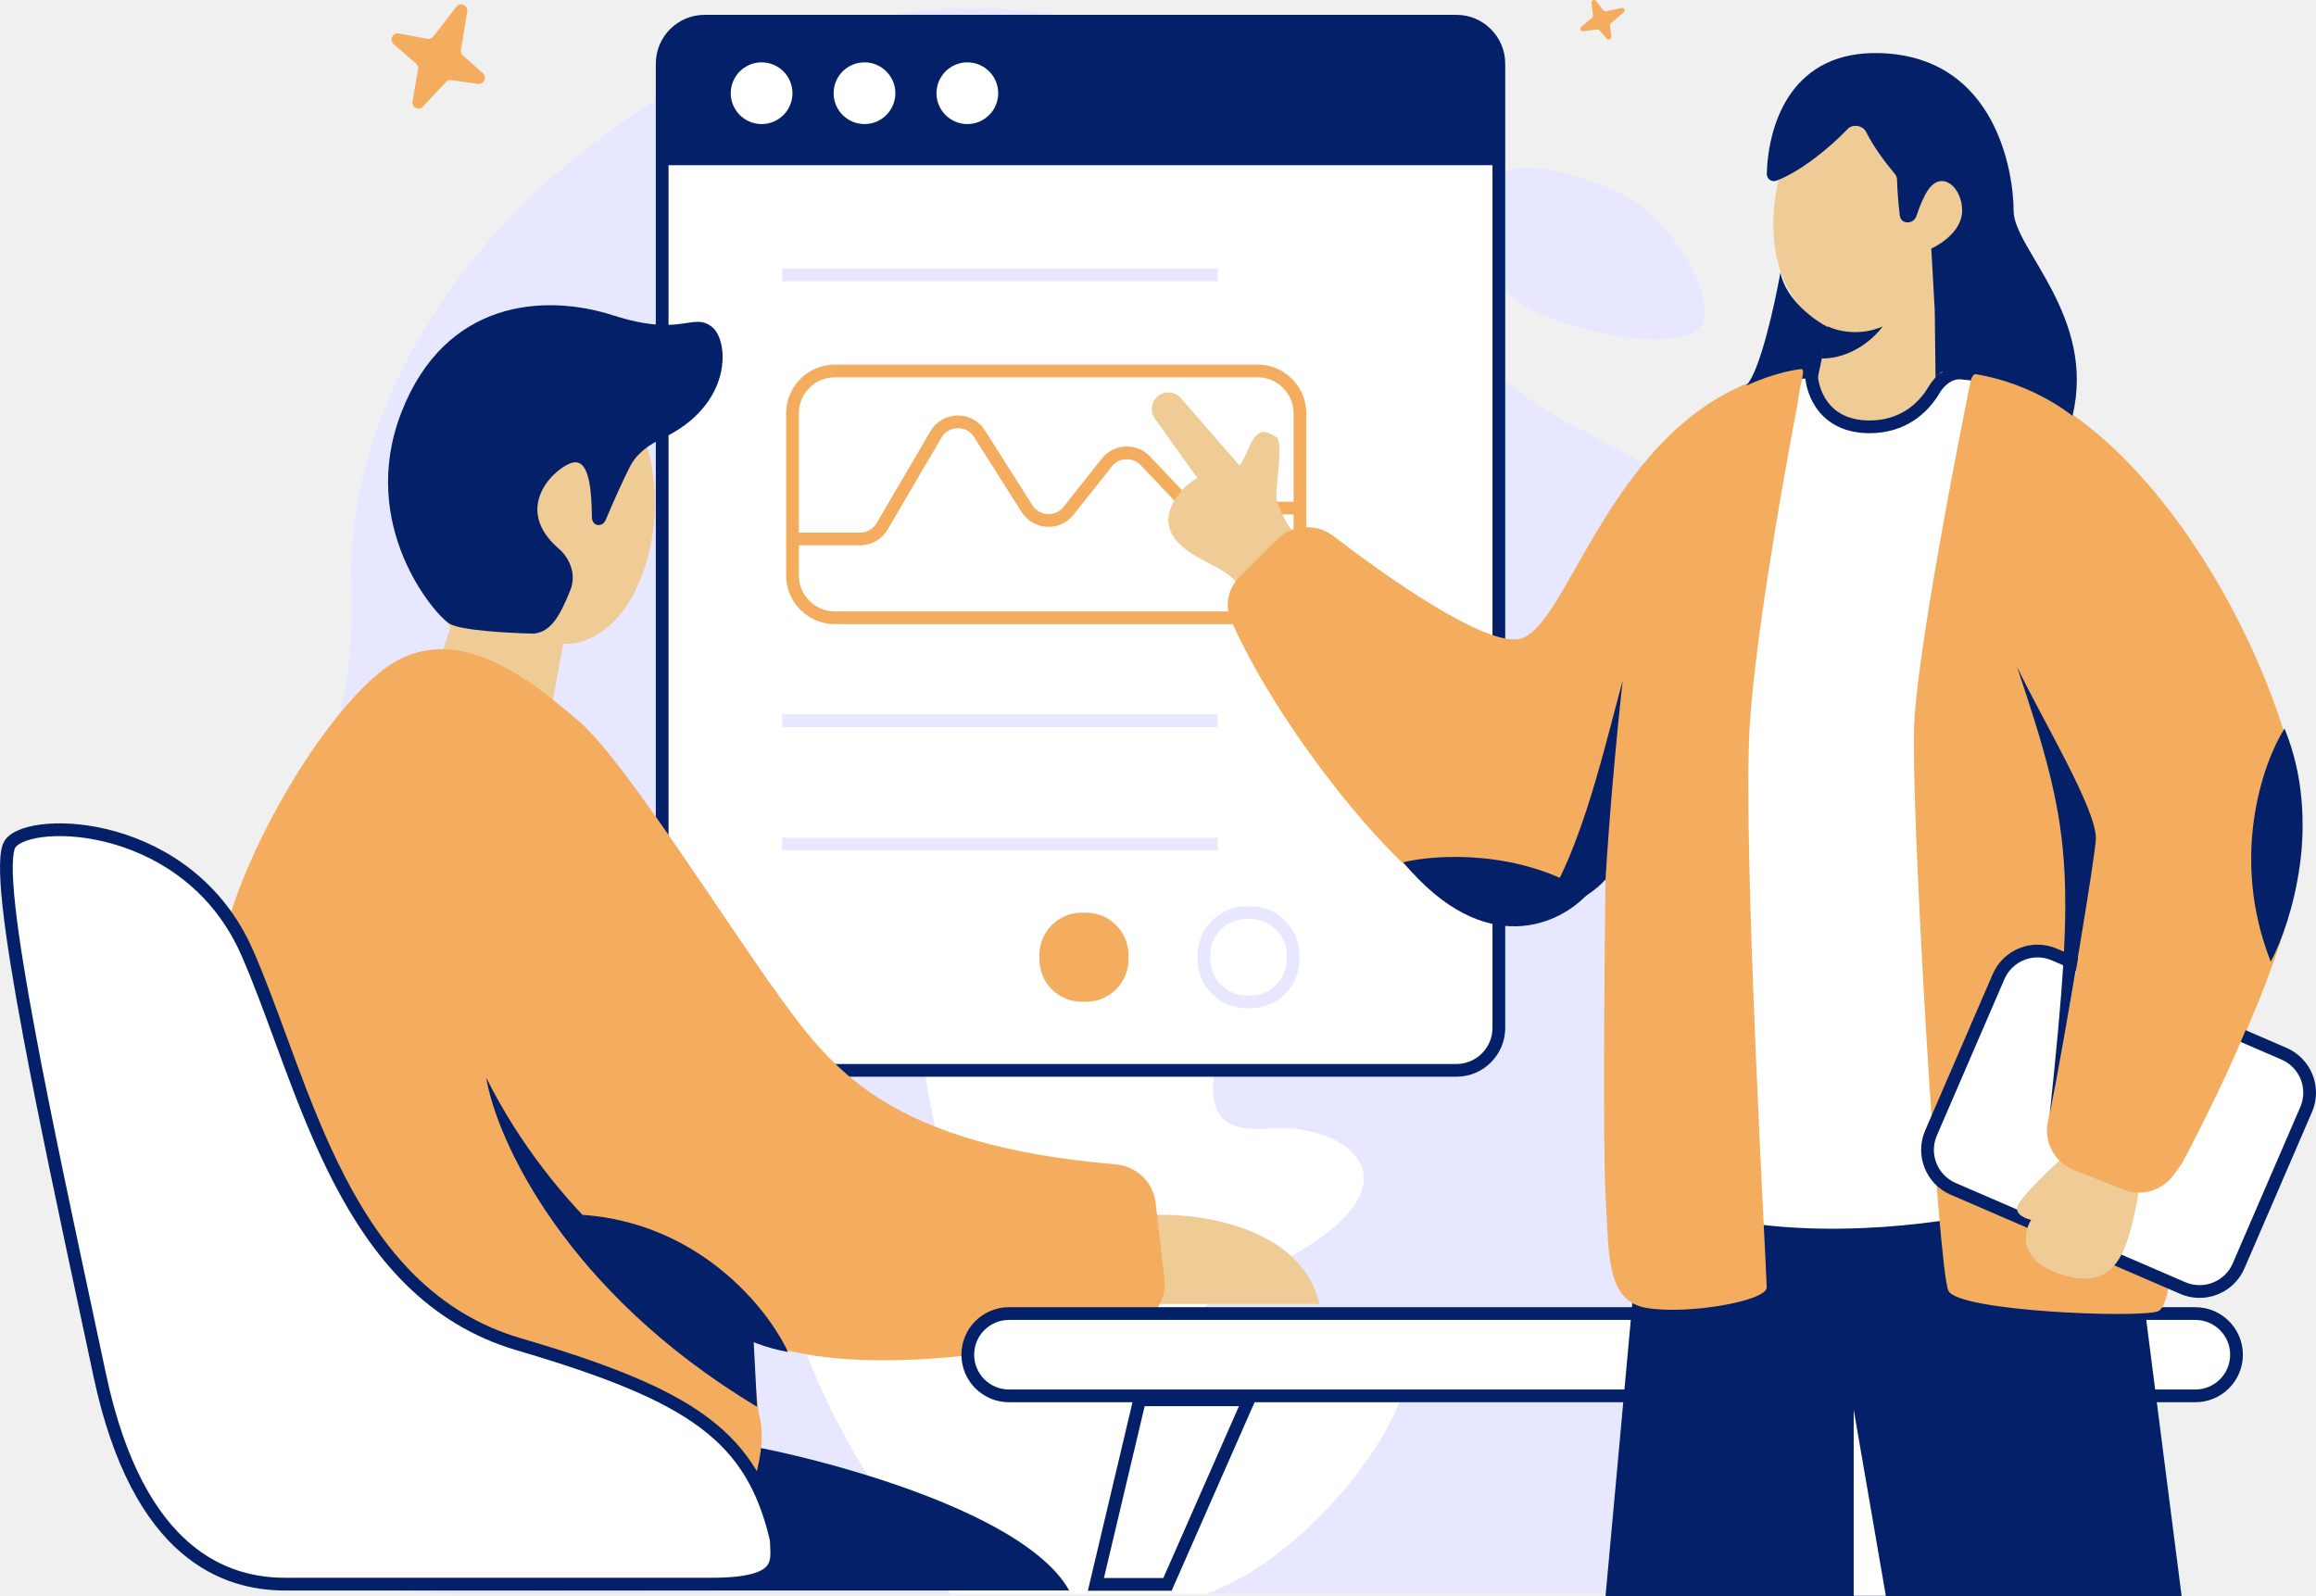
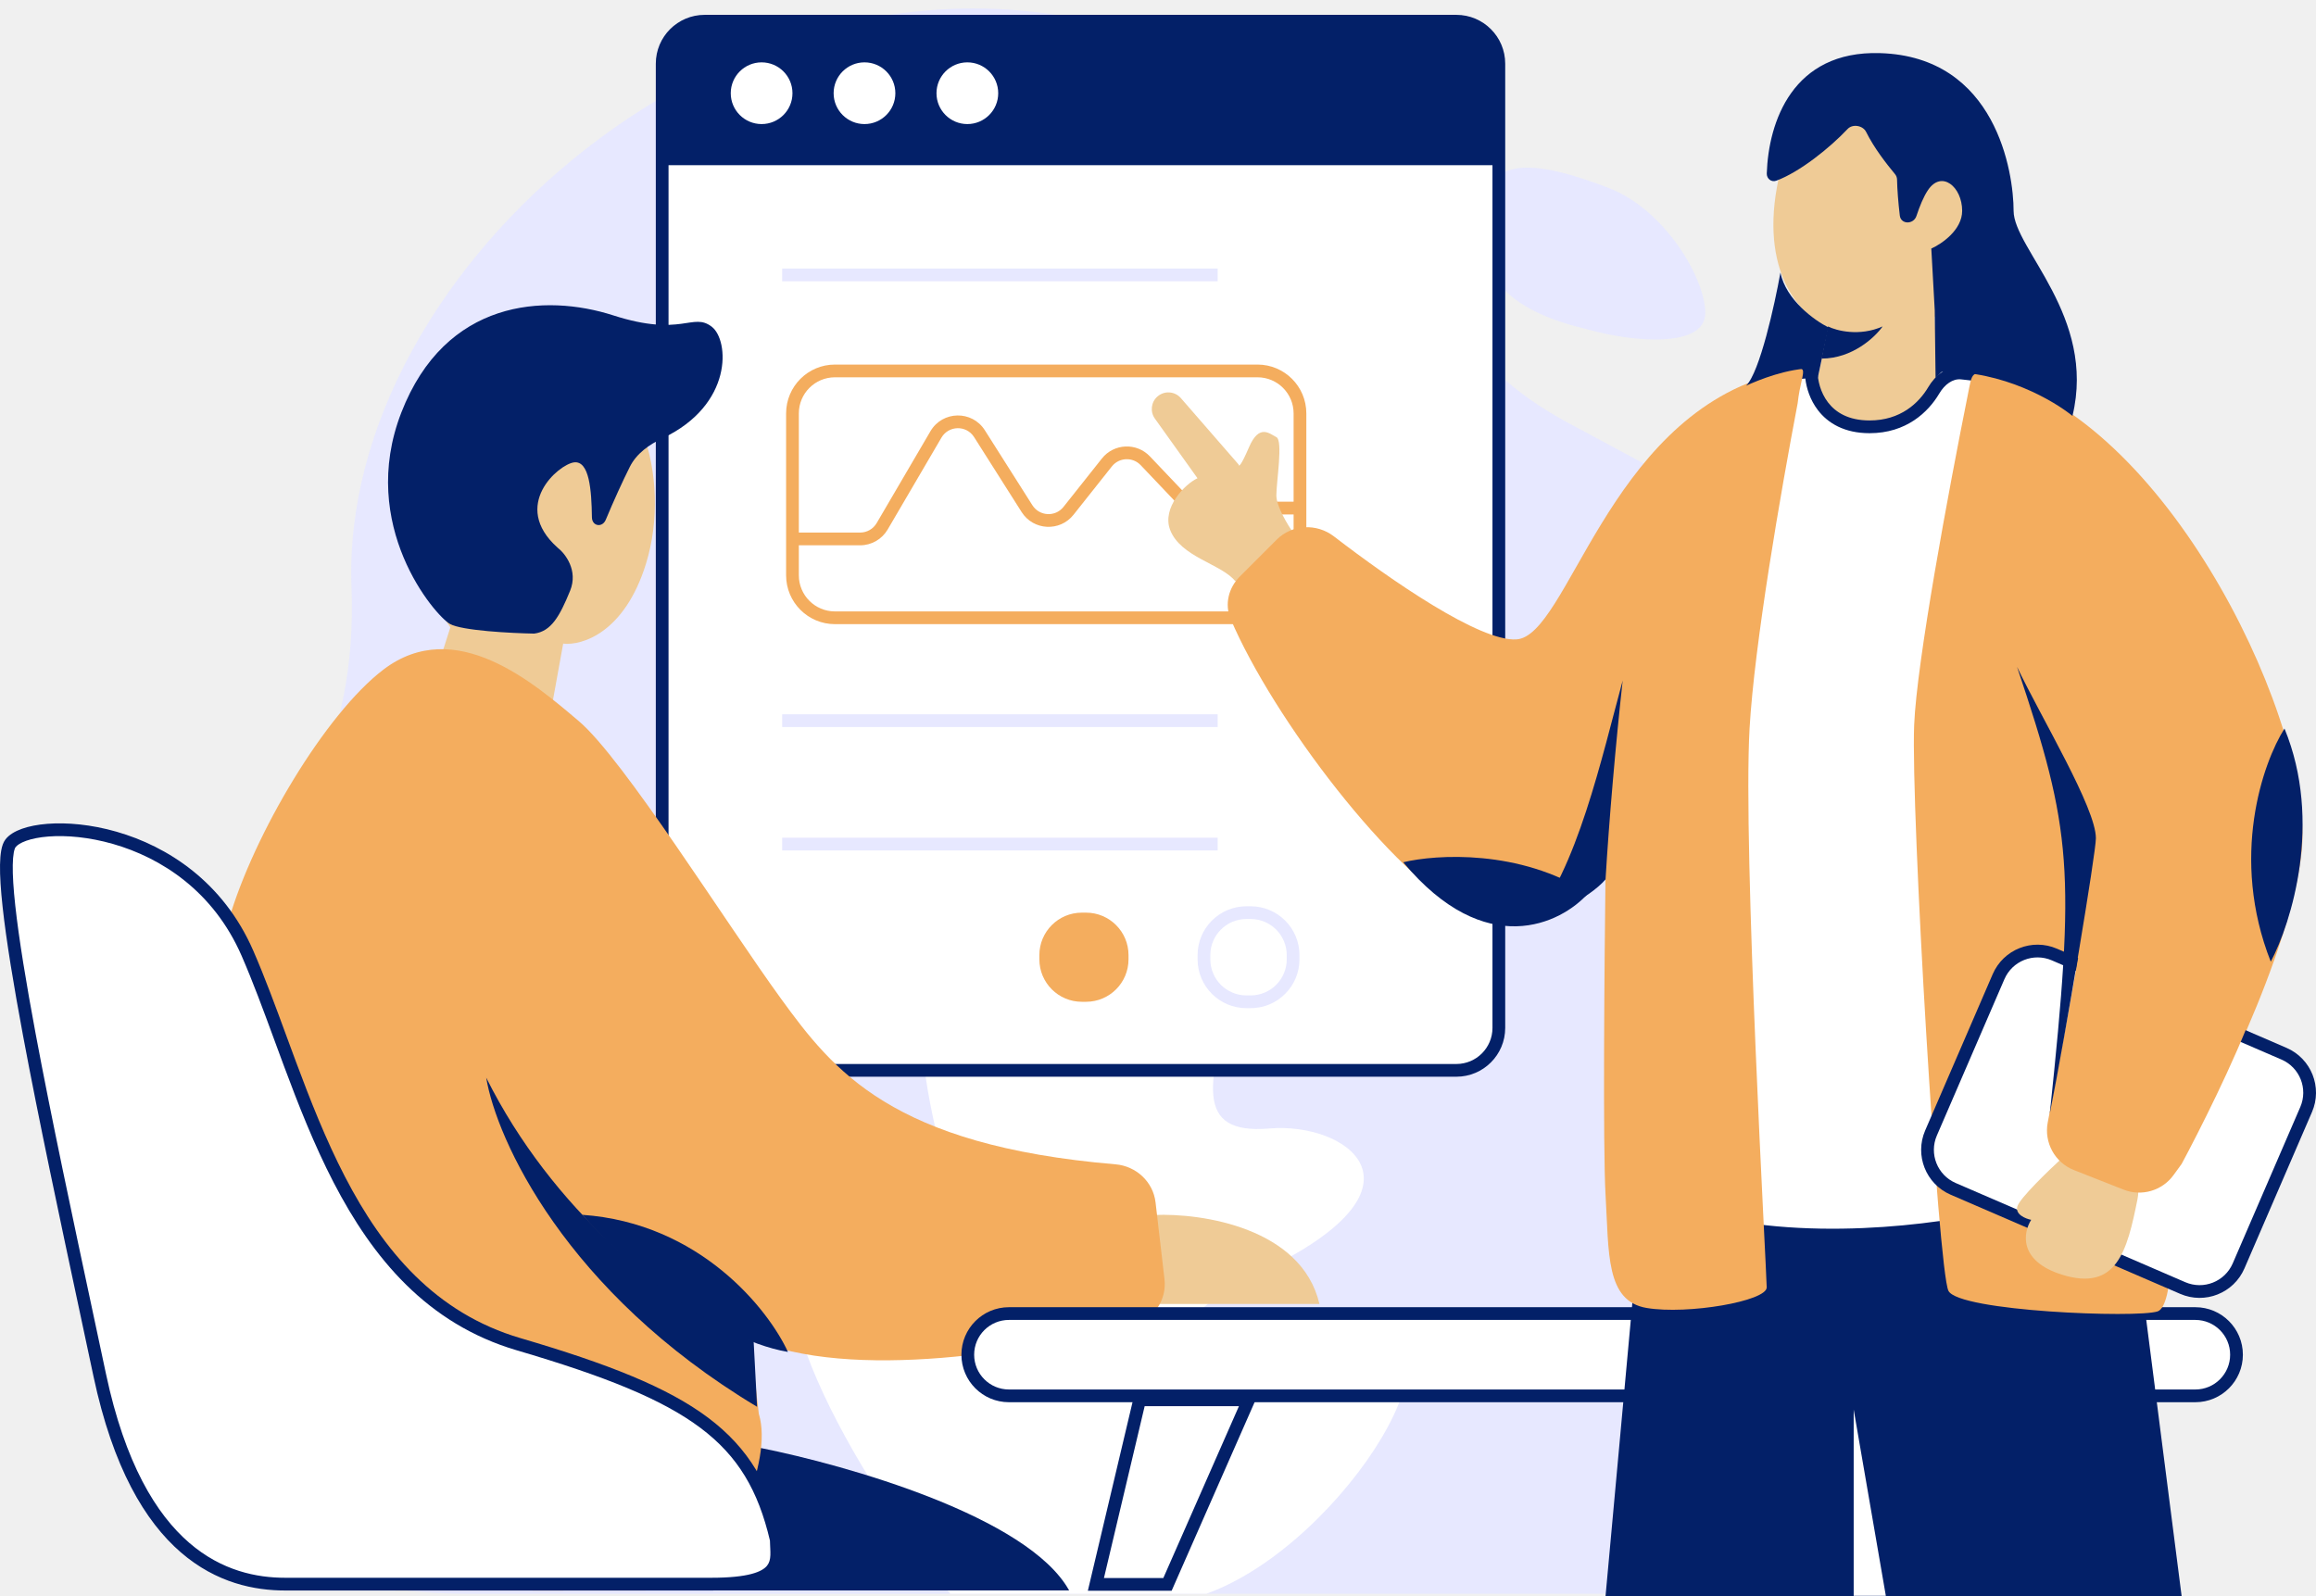
<svg xmlns="http://www.w3.org/2000/svg" viewBox="87.89 543.97 2810.78 1937.16">
  <path fill="#E7E8FF" d="M2157.49 923.953C2157.49 965.854 2072.99 960.238 2014.49 943.745C1929.98 923.953 1871.48 884.369 1890.98 798.605C1890.98 729.334 1959.24 740.8 2040.49 772.216C2108.74 798.605 2157.49 882.052 2157.49 923.953Z" />
  <path fill="#E7E8FF" d="M196.072 2065.21C196.072 2156.71 238.029 2246.01 289.573 2319.9C369.685 2434.74 512.068 2478.35 652.029 2478.35H2321.02C2418.01 2478.35 2482.24 2341.26 2485.42 2244.26C2490.14 2100.07 2572.53 1936.72 2548.5 1694.08C2511.04 1315.95 2256.32 1200.41 1990.36 1056.87C1724.4 913.318 1896.71 703.247 1439.71 577.204C982.711 451.162 499.489 867.803 514.472 1256.43C529.456 1645.06 196.072 1701.08 196.072 2065.21Z" />
  <path fill="#fff" d="M1241.11 2478.35H1552.19C1720.92 2417.66 1889.65 2137.97 1734.1 2166.99C1578.56 2196.02 1425.65 2182.83 1628.65 2082.56C1831.65 1982.29 1720.92 1905.78 1628.65 1913.69C1536.38 1921.61 1552.19 1858.28 1589.1 1736.91C1626.01 1615.53 1589.1 1504.71 1486.29 1504.71C1383.47 1504.71 1465.2 1805.51 1383.47 1826.62C1301.74 1847.73 1341.29 1707.88 1241.11 1736.91C1140.92 1765.93 1304.38 2111.58 1241.11 2082.56C1177.83 2053.54 1185.74 1913.69 1072.38 2019.23C981.689 2103.67 1147.08 2360.49 1241.11 2478.35Z" />
  <path fill="#fff" d="M891.523 621.27C891.523 592.797 914.604 569.716 943.077 569.716H1855.39C1883.86 569.716 1906.94 592.797 1906.94 621.27V1791.59C1906.94 1820.07 1883.86 1843.15 1855.39 1843.15H943.077C914.604 1843.15 891.523 1820.07 891.523 1791.59V621.27Z" />
  <path fill="#032068" fill-rule="evenodd" d="M883.796 621.27C883.796 588.53 910.337 561.989 943.077 561.989H1855.39C1888.13 561.989 1914.67 588.53 1914.67 621.27V1791.59C1914.67 1824.33 1888.13 1850.87 1855.39 1850.87H943.077C910.337 1850.87 883.796 1824.33 883.796 1791.59V621.27ZM943.077 577.443C918.872 577.443 899.25 597.065 899.25 621.27V1791.59C899.25 1815.8 918.872 1835.42 943.077 1835.42H1855.39C1879.59 1835.42 1899.21 1815.8 1899.21 1791.59V621.27C1899.21 597.065 1879.59 577.443 1855.39 577.443H943.077Z" clip-rule="evenodd" />
  <path fill="#032068" d="M891.523 621.27C891.523 592.797 914.604 569.716 943.077 569.716H1855.39C1883.86 569.716 1906.94 592.797 1906.94 621.27V744.501H891.523V621.27Z" />
  <path fill="#fff" d="M1049.66 657.108C1049.66 677.793 1032.89 694.562 1012.21 694.562 991.524 694.562 974.755 677.793 974.755 657.108 974.755 636.423 991.524 619.654 1012.21 619.654 1032.89 619.654 1049.66 636.423 1049.66 657.108zM1174.52 657.108C1174.52 677.793 1157.75 694.562 1137.06 694.562 1116.38 694.562 1099.61 677.793 1099.61 657.108 1099.61 636.423 1116.38 619.654 1137.06 619.654 1157.75 619.654 1174.52 636.423 1174.52 657.108zM1299.36 657.108C1299.36 677.793 1282.59 694.562 1261.9 694.562 1241.22 694.562 1224.45 677.793 1224.45 657.108 1224.45 636.423 1241.22 619.654 1261.9 619.654 1282.59 619.654 1299.36 636.423 1299.36 657.108z" />
  <path fill="#E7E8FF" fill-rule="evenodd" d="M1565.69 885.397H1037.18V869.943H1565.69V885.397zM1565.69 1426.4H1037.18V1410.94H1565.69V1426.4zM1565.69 1576.21H1037.18V1560.76H1565.69V1576.21z" clip-rule="evenodd" />
  <path fill="#F4AD5E" fill-rule="evenodd" d="M1041.94 1045.75C1041.94 1013.01 1068.48 986.466 1101.22 986.466H1614.02C1646.76 986.466 1673.3 1013.01 1673.3 1045.75V1242.27C1673.3 1275.01 1646.76 1301.55 1614.02 1301.55H1101.22C1068.48 1301.55 1041.94 1275.01 1041.94 1242.27V1045.75ZM1101.22 1001.92C1077.02 1001.92 1057.39 1021.54 1057.39 1045.75V1242.27C1057.39 1266.47 1077.02 1286.1 1101.22 1286.1H1614.02C1638.23 1286.1 1657.85 1266.47 1657.85 1242.27V1045.75C1657.85 1021.54 1638.23 1001.92 1614.02 1001.92H1101.22Z" clip-rule="evenodd" />
  <path fill="#F4AD5E" d="M1349.3 1703.27C1349.3 1674.8 1372.38 1651.72 1400.86 1651.72H1405.95C1434.42 1651.72 1457.5 1674.8 1457.5 1703.27V1708.36C1457.5 1736.83 1434.42 1759.92 1405.95 1759.92H1400.86C1372.38 1759.92 1349.3 1736.83 1349.3 1708.36V1703.27Z" />
  <path fill="#E7E8FF" fill-rule="evenodd" d="M1541.33 1703.27C1541.33 1670.53 1567.87 1643.99 1600.61 1643.99H1605.7C1638.44 1643.99 1664.98 1670.53 1664.98 1703.27V1708.36C1664.98 1741.1 1638.44 1767.64 1605.7 1767.64H1600.61C1567.87 1767.64 1541.33 1741.1 1541.33 1708.36V1703.27ZM1600.61 1659.44C1576.41 1659.44 1556.78 1679.07 1556.78 1703.27V1708.36C1556.78 1732.57 1576.41 1752.19 1600.61 1752.19H1605.7C1629.91 1752.19 1649.53 1732.57 1649.53 1708.36V1703.27C1649.53 1679.07 1629.91 1659.44 1605.7 1659.44H1600.61Z" clip-rule="evenodd" />
  <path fill="#F4AD5E" fill-rule="evenodd" d="M1270.07 1074.48C1260.77 1059.81 1239.23 1060.19 1230.45 1075.19L1165.17 1186.71C1158.24 1198.55 1145.54 1205.84 1131.81 1205.84H1049.67V1190.38H1131.81C1140.05 1190.38 1147.67 1186.01 1151.83 1178.9L1217.11 1067.38C1231.74 1042.4 1267.62 1041.76 1283.13 1066.21L1340.84 1157.21C1349.39 1170.7 1368.69 1171.72 1378.61 1159.2L1425.15 1100.53C1439.76 1082.11 1467.28 1080.88 1483.47 1097.92L1528.86 1145.7C1533.24 1150.32 1539.32 1152.93 1545.68 1152.93H1661.41V1168.38H1545.68C1535.09 1168.38 1524.96 1164.03 1517.66 1156.35L1472.26 1108.57C1462.55 1098.34 1446.03 1099.08 1437.26 1110.13L1390.72 1168.81C1374.19 1189.65 1342.03 1187.96 1327.78 1165.49L1270.07 1074.48Z" clip-rule="evenodd" />
  <path fill="#032068" d="M1385.42 2474.4C1335.48 2384.51 1114.92 2322.26 1010.88 2301.46L923.3 2474.4H1385.42Z" />
  <path fill="#EFCB96" d="M634.468 1305.41L610.681 1379.89L751.935 1432.68L771.383 1325.19C794.112 1327.8 846.043 1312.01 871.939 1228.02C904.308 1123.03 861.653 990.124 771.751 976.758C681.85 963.392 616.26 1039.17 599.852 1137.87C586.726 1216.82 617.46 1282.46 634.468 1305.41Z" />
  <path fill="#032068" d="M633.927 1301.28C648.432 1309.45 708.157 1312.51 736.206 1313.02C756.836 1310.31 767.045 1292.18 779.752 1261.12C789.918 1236.28 773.786 1215.74 764.449 1208.57C707.343 1157.31 765.988 1107.63 784.44 1105.21C803.202 1102.74 805.801 1139 806.26 1171.88C806.412 1182.76 818.903 1184.84 823.09 1174.8C832.571 1152.06 843.378 1128.35 852.257 1110.63C860.416 1094.35 875.607 1083.68 892.066 1075.89C977.93 1035.28 973.038 956.916 951.671 940.514C928.329 922.596 915.621 953.649 832.345 926.82C749.069 899.991 628.329 907.468 575 1044.6C521.671 1181.72 615.795 1291.07 633.927 1301.28Z" />
  <path fill="#EFCB96" d="M1689.2 2126.67C1667.63 2034.33 1546.63 2016.2 1488.83 2018.69L1481.13 2126.67H1689.2Z" />
  <path fill="#F4AD5E" d="M553.106 1356.79C483.192 1410.05 396.161 1555.58 365.44 1660.91C289.049 1922.83 187.046 2433.83 455.165 2474.4C682.989 2474.67 872.581 2474.51 938.9 2474.4C969.892 2427.66 1027.26 2320.79 1008.79 2259.84L998.391 2168.29C1120.17 2221.75 1339.32 2184.24 1464.97 2150.9C1488.98 2144.53 1504.02 2121.26 1501.15 2096.58L1490.31 2003.39C1487.41 1978.45 1466.79 1959.33 1441.77 1957.21C1170.03 1934.22 1099.17 1843.37 1035.84 1756.3C969.26 1664.74 844.414 1464.99 790.314 1419.21C736.214 1373.43 640.499 1290.2 553.106 1356.79Z" />
  <path fill="#032068" d="M677.957 1852.01C757.858 2011.81 894.357 2122.51 1002.56 2172.45L1006.72 2251.52C773.672 2111.69 690.441 1926.92 677.957 1852.01Z" />
  <path fill="#032068" d="M1044.17 2184.93C1020.59 2133.61 937.635 2028.46 794.479 2018.47C837.481 2067.02 947.623 2168.29 1044.17 2184.93Z" />
  <path fill="#fff" d="M208.933 2213.06C255.615 2432.91 363.15 2466.75 434.008 2466.75H950.847C1042.54 2466.75 1030.04 2437.91 1030.04 2412.93C1000.86 2288.01 930.006 2238.05 717.435 2175.59C504.864 2113.13 459.016 1863.31 388.159 1700.92C317.302 1538.53 125.572 1534.37 100.564 1567.68C75.555 1600.99 150.58 1938.25 208.933 2213.06Z" />
  <path fill="#032068" fill-rule="evenodd" d="M119.777 1564.46C112.62 1567 108.547 1569.91 106.743 1572.32C106.252 1572.97 105.352 1574.84 104.616 1578.8C103.912 1582.6 103.482 1587.6 103.372 1593.84C103.153 1606.31 104.221 1622.92 106.421 1643.09C110.817 1683.39 119.63 1737.02 131.084 1798.39C150.007 1899.78 176.039 2021.77 200.981 2138.66C206.225 2163.23 211.42 2187.58 216.491 2211.46C239.613 2320.35 277.561 2382.02 317.458 2416.51C357.254 2450.91 399.867 2459.03 434.008 2459.03H950.846C973.453 2459.03 989.121 2457.24 999.933 2454.39C1010.73 2451.54 1016.04 2447.8 1018.81 2444.36C1021.53 2440.99 1022.62 2436.92 1022.84 2431.55C1022.95 2428.84 1022.84 2425.98 1022.68 2422.81C1022.66 2422.37 1022.63 2421.93 1022.61 2421.48C1022.48 2419.05 1022.34 2416.44 1022.32 2413.84C1008.03 2353.23 983.858 2311.47 937.877 2277.02C891.152 2242.01 821.488 2214.22 715.257 2183C606.101 2150.93 540.152 2070.75 492.792 1979.28C469.119 1933.56 449.968 1884.79 432.366 1837.51C428.484 1827.08 424.681 1816.73 420.922 1806.51C407.582 1770.22 394.808 1735.48 381.076 1704.01C346.759 1625.36 283.238 1585.02 225.038 1568.34C195.902 1559.99 168.301 1557.63 146.685 1559.31C135.868 1560.15 126.751 1561.99 119.777 1564.46ZM229.297 1553.48C290.928 1571.15 358.701 1614.09 395.241 1697.83C409.175 1729.76 422.161 1765.09 435.527 1801.45C439.262 1811.6 443.026 1821.84 446.85 1832.11C464.415 1879.3 483.298 1927.33 506.516 1972.18C552.937 2061.83 616.198 2137.79 719.613 2168.18C825.953 2199.42 898.003 2227.84 947.143 2264.65C996.815 2301.87 1022.65 2347.32 1037.56 2411.17L1037.77 2412.04V2412.93C1037.77 2415.38 1037.9 2417.87 1038.04 2420.6C1038.07 2421.06 1038.09 2421.54 1038.11 2422.02C1038.28 2425.21 1038.43 2428.7 1038.28 2432.2C1037.98 2439.27 1036.46 2447.1 1030.84 2454.06C1025.28 2460.96 1016.53 2465.99 1003.88 2469.33C991.244 2472.66 974.088 2474.48 950.846 2474.48H434.008C397.291 2474.48 350.708 2465.68 307.351 2428.2C264.095 2390.8 224.935 2325.63 201.374 2214.67C196.312 2190.83 191.122 2166.51 185.883 2141.96C160.94 2025.07 134.855 1902.83 115.891 1801.23C104.42 1739.76 95.519 1685.66 91.058 1644.76C88.83 1624.34 87.684 1606.99 87.92 1593.56C88.038 1586.86 88.503 1580.93 89.42 1575.99C90.304 1571.22 91.749 1566.55 94.384 1563.04C98.832 1557.11 106.221 1552.87 114.612 1549.9C123.188 1546.85 133.706 1544.82 145.487 1543.9C169.068 1542.07 198.517 1544.66 229.297 1553.48Z" clip-rule="evenodd" />
  <path fill="#fff" d="M2752.26 2138.35H1312.37C1284.79 2138.35 1262.43 2160.7 1262.43 2188.29C1262.43 2215.87 1284.79 2238.22 1312.37 2238.22H2752.26C2779.84 2238.22 2802.2 2215.87 2802.2 2188.29C2802.2 2160.7 2779.84 2138.35 2752.26 2138.35Z" />
  <path fill="#032068" fill-rule="evenodd" d="M1254.7 2188.29C1254.7 2156.44 1280.52 2130.62 1312.37 2130.62H2752.26C2784.11 2130.62 2809.93 2156.44 2809.93 2188.29C2809.93 2220.13 2784.11 2245.95 2752.26 2245.95H1312.37C1280.52 2245.95 1254.7 2220.13 1254.7 2188.29ZM1312.37 2146.07C1289.06 2146.07 1270.16 2164.97 1270.16 2188.29C1270.16 2211.6 1289.06 2230.5 1312.37 2230.5H2752.26C2775.57 2230.5 2794.47 2211.6 2794.47 2188.29C2794.47 2164.97 2775.58 2146.07 2752.26 2146.07H1312.37Z" clip-rule="evenodd" />
  <path fill="#fff" d="M1417.9 2467.1L1470.99 2243.01H1603.36L1504.77 2467.1H1417.9Z" />
  <path fill="#032068" fill-rule="evenodd" d="M1464.88 2235.28H1615.2L1509.81 2474.82H1408.13L1464.88 2235.28ZM1477.1 2250.73L1427.68 2459.37H1499.73L1591.52 2250.73H1477.1Z" clip-rule="evenodd" />
  <path fill="#fff" d="M2631.08 2467.1L2580.5 2243.01H2445.63L2542.57 2467.1H2631.08Z" />
  <path fill="#032068" fill-rule="evenodd" d="M2588.75 2232.7H2429.93L2535.8 2477.41H2643.98L2588.75 2232.7ZM2572.26 2253.32L2618.18 2456.79H2549.34L2461.32 2253.32H2572.26Z" clip-rule="evenodd" />
-   <path fill="#F4AD5E" d="M641.76 552.188L613.719 588.357C612.012 590.558 609.23 591.616 606.505 591.102L571.846 584.562C564.39 583.155 559.891 592.593 565.646 597.571L592.885 621.133C594.874 622.853 595.813 625.502 595.356 628.102L588.522 666.953C587.238 674.257 596.167 678.778 601.222 673.383L629.203 643.526C630.846 641.773 633.227 640.926 635.599 641.252L667.981 645.693C675.276 646.693 679.407 637.538 673.86 632.663L649.778 611.498C647.844 609.799 646.92 607.213 647.335 604.662L654.928 557.993C656.17 550.36 646.487 546.091 641.76 552.188zM2055.85 553.625L2036.94 557.711C2035.79 557.96 2034.62 557.547 2033.91 556.641L2024.86 545.123C2022.91 542.645 2018.86 544.476 2019.28 547.647L2021.24 562.656C2021.39 563.752 2020.94 564.863 2020.07 565.58L2007.07 576.287C2004.62 578.3 2006.16 582.185 2009.26 581.812L2026.38 579.75C2027.39 579.629 2028.37 580.001 2029.03 580.75L2037.95 590.972C2039.96 593.275 2043.81 591.435 2043.44 588.354L2041.79 574.977C2041.66 573.903 2042.09 572.816 2042.94 572.104L2058.36 559.074C2060.89 556.943 2059.04 552.936 2055.85 553.625z" />
  <path fill="#EFCB96" d="M2306.94 941.357L2290.3 1020.43V1070.36L2327.75 1103.66L2440.11 1091.17V1016.26L2435.95 928.871C2481.72 870.609 2498.37 758.249 2448.43 699.987C2398.49 641.726 2269.49 633.403 2244.52 770.733C2224.54 880.598 2277.81 930.259 2306.94 941.357Z" />
  <path fill="#032068" d="M2036.44 2481.13L2079.07 2015.03H2675.9L2735.58 2481.13H2036.44Z" />
  <path fill="#EFCB96" d="M1636.93 1145.27C1636.93 1158.59 1650.8 1181.34 1657.74 1191.05L1649.42 1240.99L1586.99 1249.31C1570.35 1228.5 1520.41 1220.18 1507.92 1186.89C1497.94 1160.25 1525.96 1131.4 1541.22 1124.46L1489.49 1052.05C1483.44 1043.57 1484.86 1031.87 1492.77 1025.1C1501.16 1017.91 1513.77 1018.83 1521.02 1027.17L1591.16 1107.82C1591.16 1110.59 1593.65 1110.32 1603.64 1087.01C1616.12 1057.88 1628.61 1070.36 1636.93 1074.53C1645.26 1078.69 1636.93 1128.63 1636.93 1145.27Z" />
  <path fill="#fff" d="M2356.88 1062.04C2300.28 1062.04 2286.14 1017.65 2286.14 995.457C2246.18 995.457 2220.02 1014.96 2211.69 1020.51L2144.64 1211.86L2132.16 2019.2C2271.99 2062.48 2448.44 2037.23 2519.18 2019.2L2564.96 1024.59C2537.45 1007.08 2497.26 999.439 2468.38 996.719C2454.25 995.388 2442.09 1005.39 2434.87 1017.61C2422.32 1038.85 2397.79 1062.04 2356.88 1062.04Z" />
  <path fill="#032068" fill-rule="evenodd" d="M2218.14 1025.48L2152.35 1213.23L2139.98 2013.48C2273.4 2052.78 2439.24 2030.57 2511.73 2013.08L2557.03 1028.81C2531.25 1013.92 2494.89 1006.98 2467.66 1004.41C2457.85 1003.49 2448.06 1010.48 2441.52 1021.54C2427.99 1044.44 2401.25 1069.77 2356.88 1069.77C2326.26 1069.77 2306.27 1057.61 2294.15 1041.77C2284.63 1029.33 2280.25 1015.01 2278.89 1003.41C2248.28 1005.36 2227.39 1019.21 2218.14 1025.48ZM2209.09 1012.94C2219.05 1006.16 2246.14 987.729 2286.14 987.729H2293.86V995.457C2293.86 1005.22 2297.04 1020.11 2306.42 1032.38C2315.52 1044.28 2330.91 1054.31 2356.88 1054.31C2394.34 1054.31 2416.65 1033.26 2428.22 1013.68C2436.13 1000.3 2450.65 987.287 2469.11 989.025C2498.27 991.773 2539.99 999.541 2569.11 1018.07L2572.88 1020.47L2526.64 2025.27L2521.09 2026.68C2449.78 2044.86 2271.69 2070.47 2129.87 2026.58L2124.34 2024.87L2136.94 1210.48L2205.26 1015.52L2207.41 1014.08C2207.9 1013.75 2208.46 1013.37 2209.09 1012.94Z" clip-rule="evenodd" />
  <path fill="#F4AD5E" d="M2211.22 1428.26C2217.05 1326.37 2248.74 1142.83 2269.6 1033.41 2274.7 986.987 2292.15 983.662 2235.78 999.863 2038.39 1056.59 1990.62 1316.16 1928.24 1320.06 1883.84 1322.83 1776.59 1248.69 1706.77 1195.01 1685.77 1178.87 1655.96 1180.34 1637.23 1199.07L1592.61 1243.7C1578.94 1257.36 1573.85 1277.54 1581.44 1295.31 1633 1416.19 1777.97 1606.98 1869.98 1652.98 1949.88 1692.93 2014.24 1636.33 2036.44 1603.04 2035.05 1709.85 2033.11 1937.63 2036.44 1994.23 2040.6 2064.97 2036.44 2123.23 2086.38 2131.56 2136.32 2139.88 2232.03 2123.23 2232.03 2106.59 2232.03 2089.94 2202.9 1573.91 2211.22 1428.26zM2410.98 1424.1C2414.04 1347.57 2452.51 1140.9 2475.94 1023.99 2481.81 994.714 2479.47 992.948 2510.25 1001.5 2725.93 1061.43 2897.18 1430.54 2881.23 1578.07 2867.92 1701.25 2770.26 1895.74 2723.09 1977.58 2725.87 2027.52 2726.42 2129.06 2706.45 2135.72 2681.48 2144.04 2465.08 2135.72 2452.59 2110.75 2440.11 2085.78 2406.82 1528.13 2410.98 1424.1z" />
  <path fill="#fff" d="M2458.31 1986.98C2432.17 1975.68 2420.13 1945.34 2431.43 1919.2L2513.4 1729.44C2524.7 1703.3 2555.04 1691.27 2581.18 1702.56L2859.82 1822.93C2885.96 1834.22 2898 1864.57 2886.7 1890.7L2804.73 2080.47C2793.43 2106.61 2763.09 2118.64 2736.95 2107.35L2458.31 1986.98Z" />
  <path fill="#032068" fill-rule="evenodd" d="M2455.24 1994.07C2425.19 1981.08 2411.35 1946.19 2424.33 1916.14L2506.31 1726.37C2519.29 1696.32 2554.19 1682.48 2584.24 1695.46L2862.89 1815.84C2892.94 1828.82 2906.78 1863.71 2893.8 1893.77L2811.82 2083.53C2798.83 2113.59 2763.94 2127.43 2733.89 2114.44L2455.24 1994.07ZM2438.52 1922.27C2428.92 1944.49 2439.15 1970.28 2461.37 1979.88L2740.02 2100.26C2762.24 2109.86 2788.03 2099.62 2797.63 2077.4L2879.61 1887.64C2889.21 1865.42 2878.98 1839.62 2856.76 1830.03L2578.11 1709.65C2555.89 1700.05 2530.1 1710.28 2520.5 1732.5L2438.52 1922.27Z" clip-rule="evenodd" />
  <path fill="#032068" d="M2860.43 1428.26C2834.07 1469.87 2793.84 1584.73 2843.78 1711.24 2868.75 1664.08 2907.04 1541.45 2860.43 1428.26zM1790.91 1590.56C1831.14 1580.85 1932.4 1574.74 2015.64 1628.01 1982.34 1665.47 1890.79 1710.41 1790.91 1590.56z" />
  <path fill="#032068" d="M2057.24 1370C2048.92 1444.9 2040.6 1540.62 2036.44 1611.36C2016.46 1634.67 1967.08 1657.14 1944.88 1665.46C2001.48 1602.21 2032.27 1461.55 2057.24 1370Z" />
  <path fill="#EFCB96" d="M2536.36 2007.93C2539.69 1997.94 2573.81 1964.93 2590.46 1949.67C2625.14 1945.51 2692 1949.67 2682.01 1999.61C2669.53 2062.03 2657.04 2111.97 2590.46 2091.16C2537.19 2074.52 2543.29 2039.84 2553 2024.58C2546.07 2023.19 2533.03 2017.92 2536.36 2007.93Z" />
  <path fill="#fff" d="M2376.61 2480.96L2337.59 2254.86V2480.96H2376.61Z" />
  <path fill="#032068" d="M2431.79 845.641L2435.95 920.549 2436.97 1002.44C2438.51 1002.37 2443.18 995.337 2444.7 995.301 2519.21 993.531 2581.36 1031.13 2603.11 1048.81 2632.24 928.12 2531.67 845.641 2531.67 799.864 2531.67 754.087 2510.86 612.595 2369.37 608.434 2263.23 605.312 2234.18 692.187 2232.11 754.493 2231.9 760.829 2237.69 765.49 2243.64 763.295 2272.14 752.776 2308.57 723.512 2330.24 700.515 2336.27 694.118 2348.7 696.164 2352.63 704.028 2362.64 724.097 2377.3 742.681 2387.79 755.381 2389.33 757.24 2390.17 759.552 2390.21 761.964 2390.44 773.763 2391.67 789.773 2393.56 805.586 2394.89 816.676 2410.31 816.635 2413.79 806.023 2417.71 794.092 2422.44 782.681 2427.63 774.895 2444.27 749.925 2469.24 770.733 2469.24 799.864 2469.24 823.169 2444.27 840.092 2431.79 845.641zM2207.06 1012.1C2223.71 995.457 2241.74 913.614 2248.68 874.772 2255.34 908.065 2290.3 933.034 2306.94 941.357L2294.02 1002.44 2290.15 990.851C2256.86 990.851 2222.32 1005.17 2207.06 1012.1z" />
  <path fill="#F4AD5E" d="M2665.17 1987.93L2604.88 1964.18C2581.75 1955.06 2568.42 1930.75 2573.1 1906.33C2586.1 1838.59 2602.71 1749.63 2614.89 1678.39L2822.97 1769.5C2799.67 1832.76 2755 1920.71 2735.58 1956.77L2725.75 1970.28C2711.94 1989.28 2687.02 1996.54 2665.17 1987.93Z" />
  <path fill="#032068" d="M2631.54 1561.43C2631.54 1524.8 2566.34 1417.16 2535.82 1353.35 2602.86 1552.67 2606.76 1599.48 2575.55 1895.96 2595.06 1798.44 2631.54 1578.9 2631.54 1561.43zM2372.7 940.197C2344.61 952.68 2316.79 945.398 2306.38 940.197L2298.58 979.207C2336.03 979.207 2363.6 953.2 2372.7 940.197z" />
</svg>
